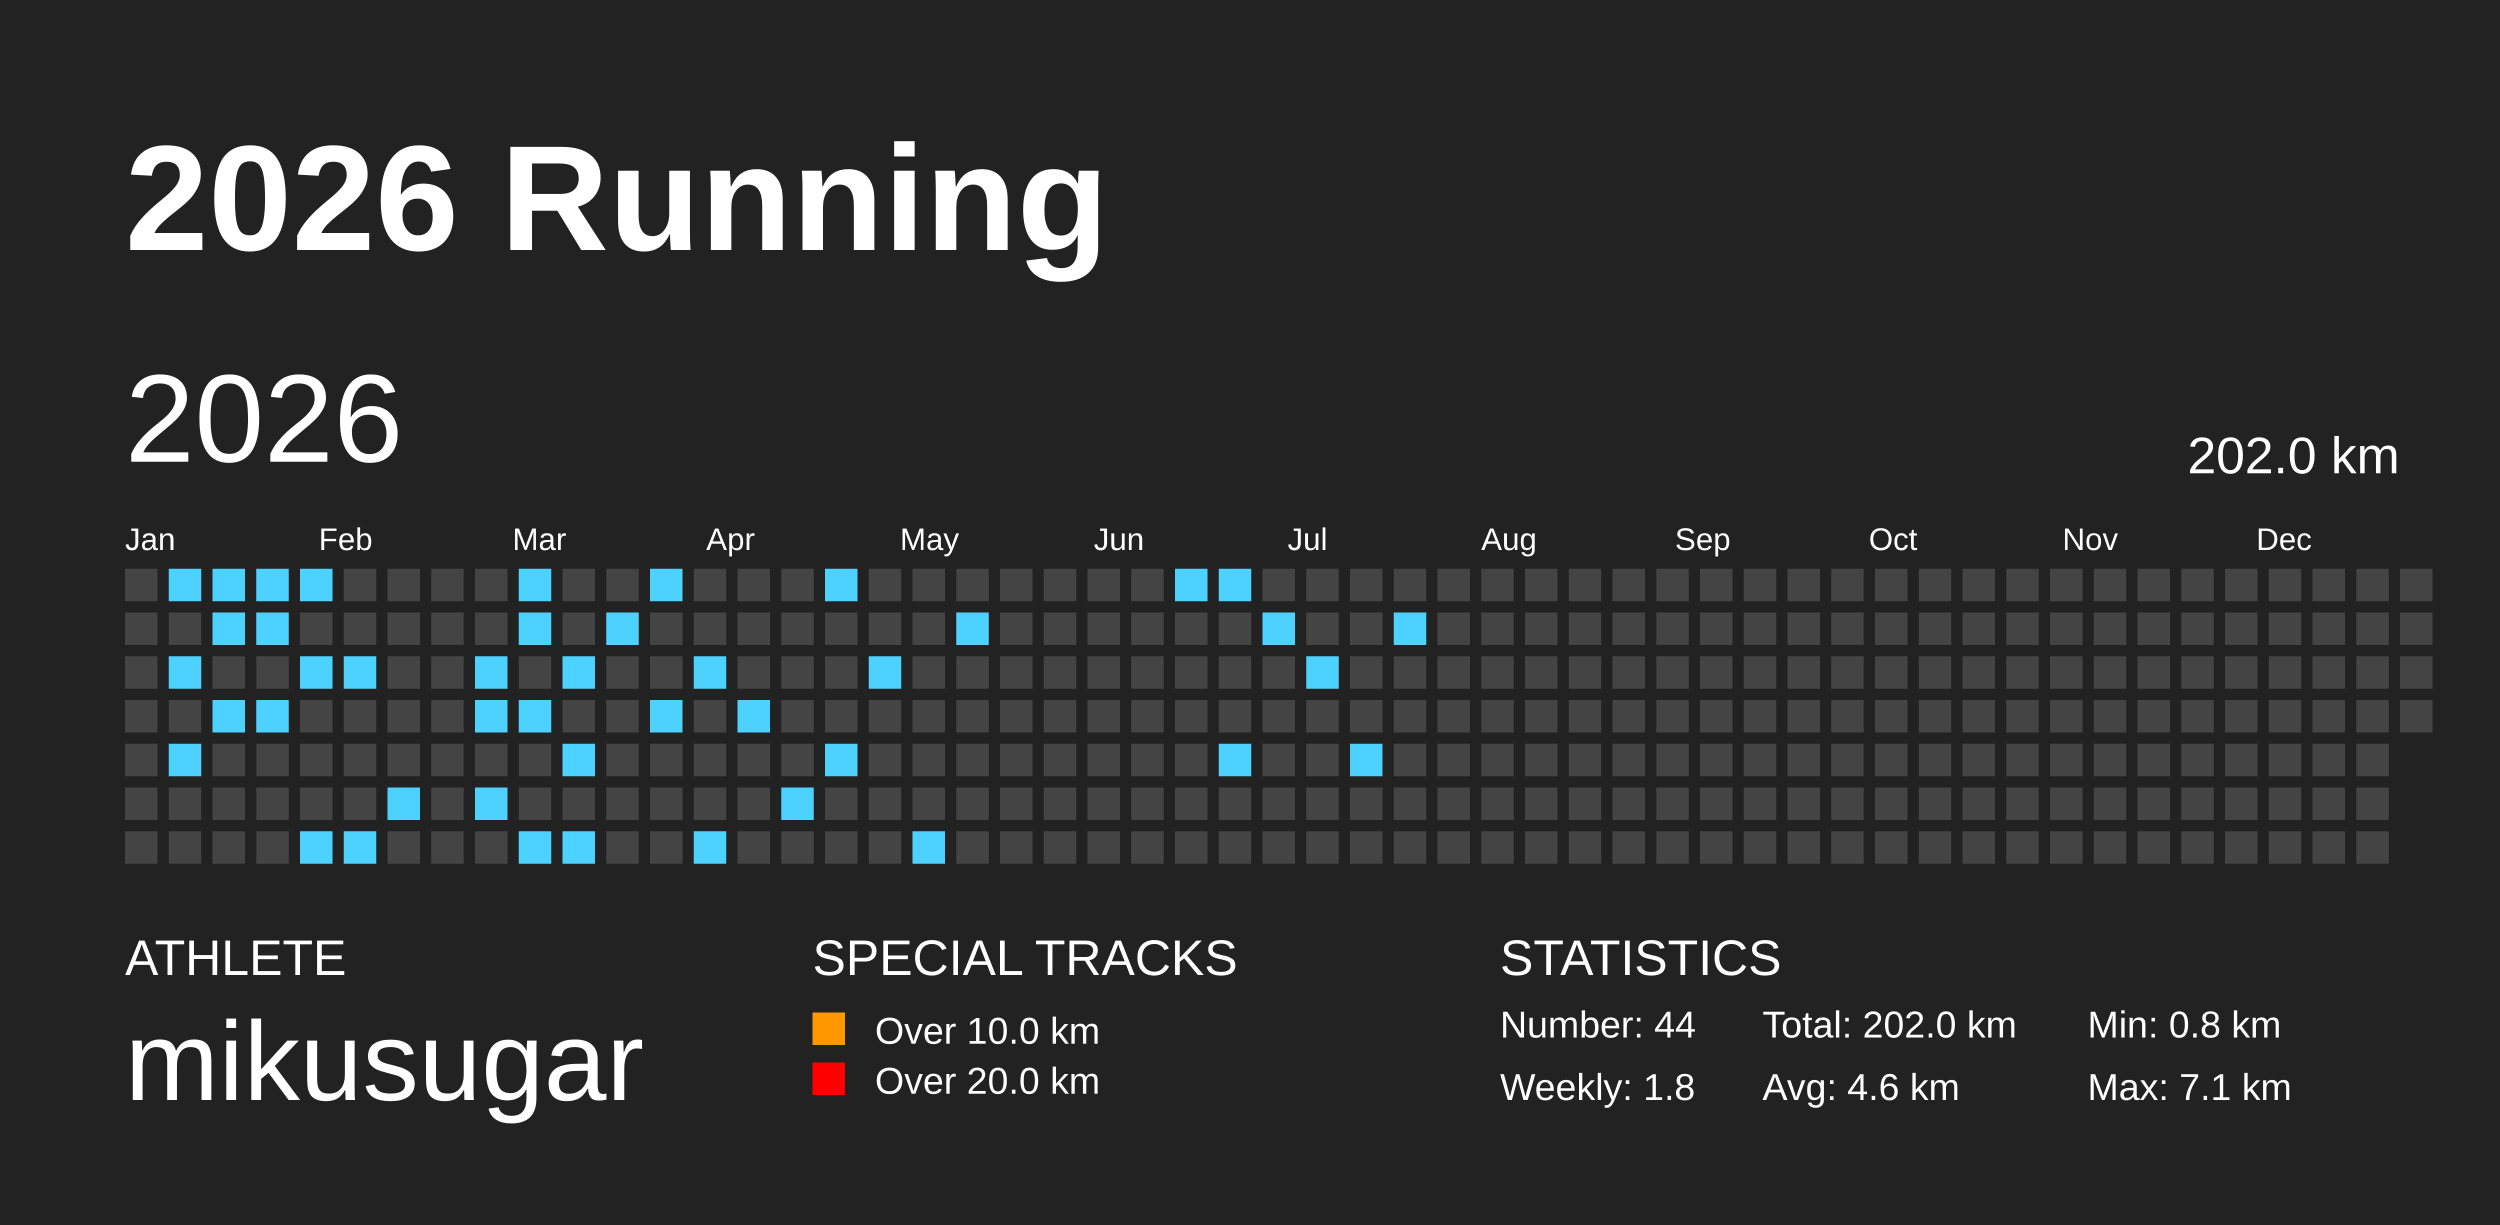
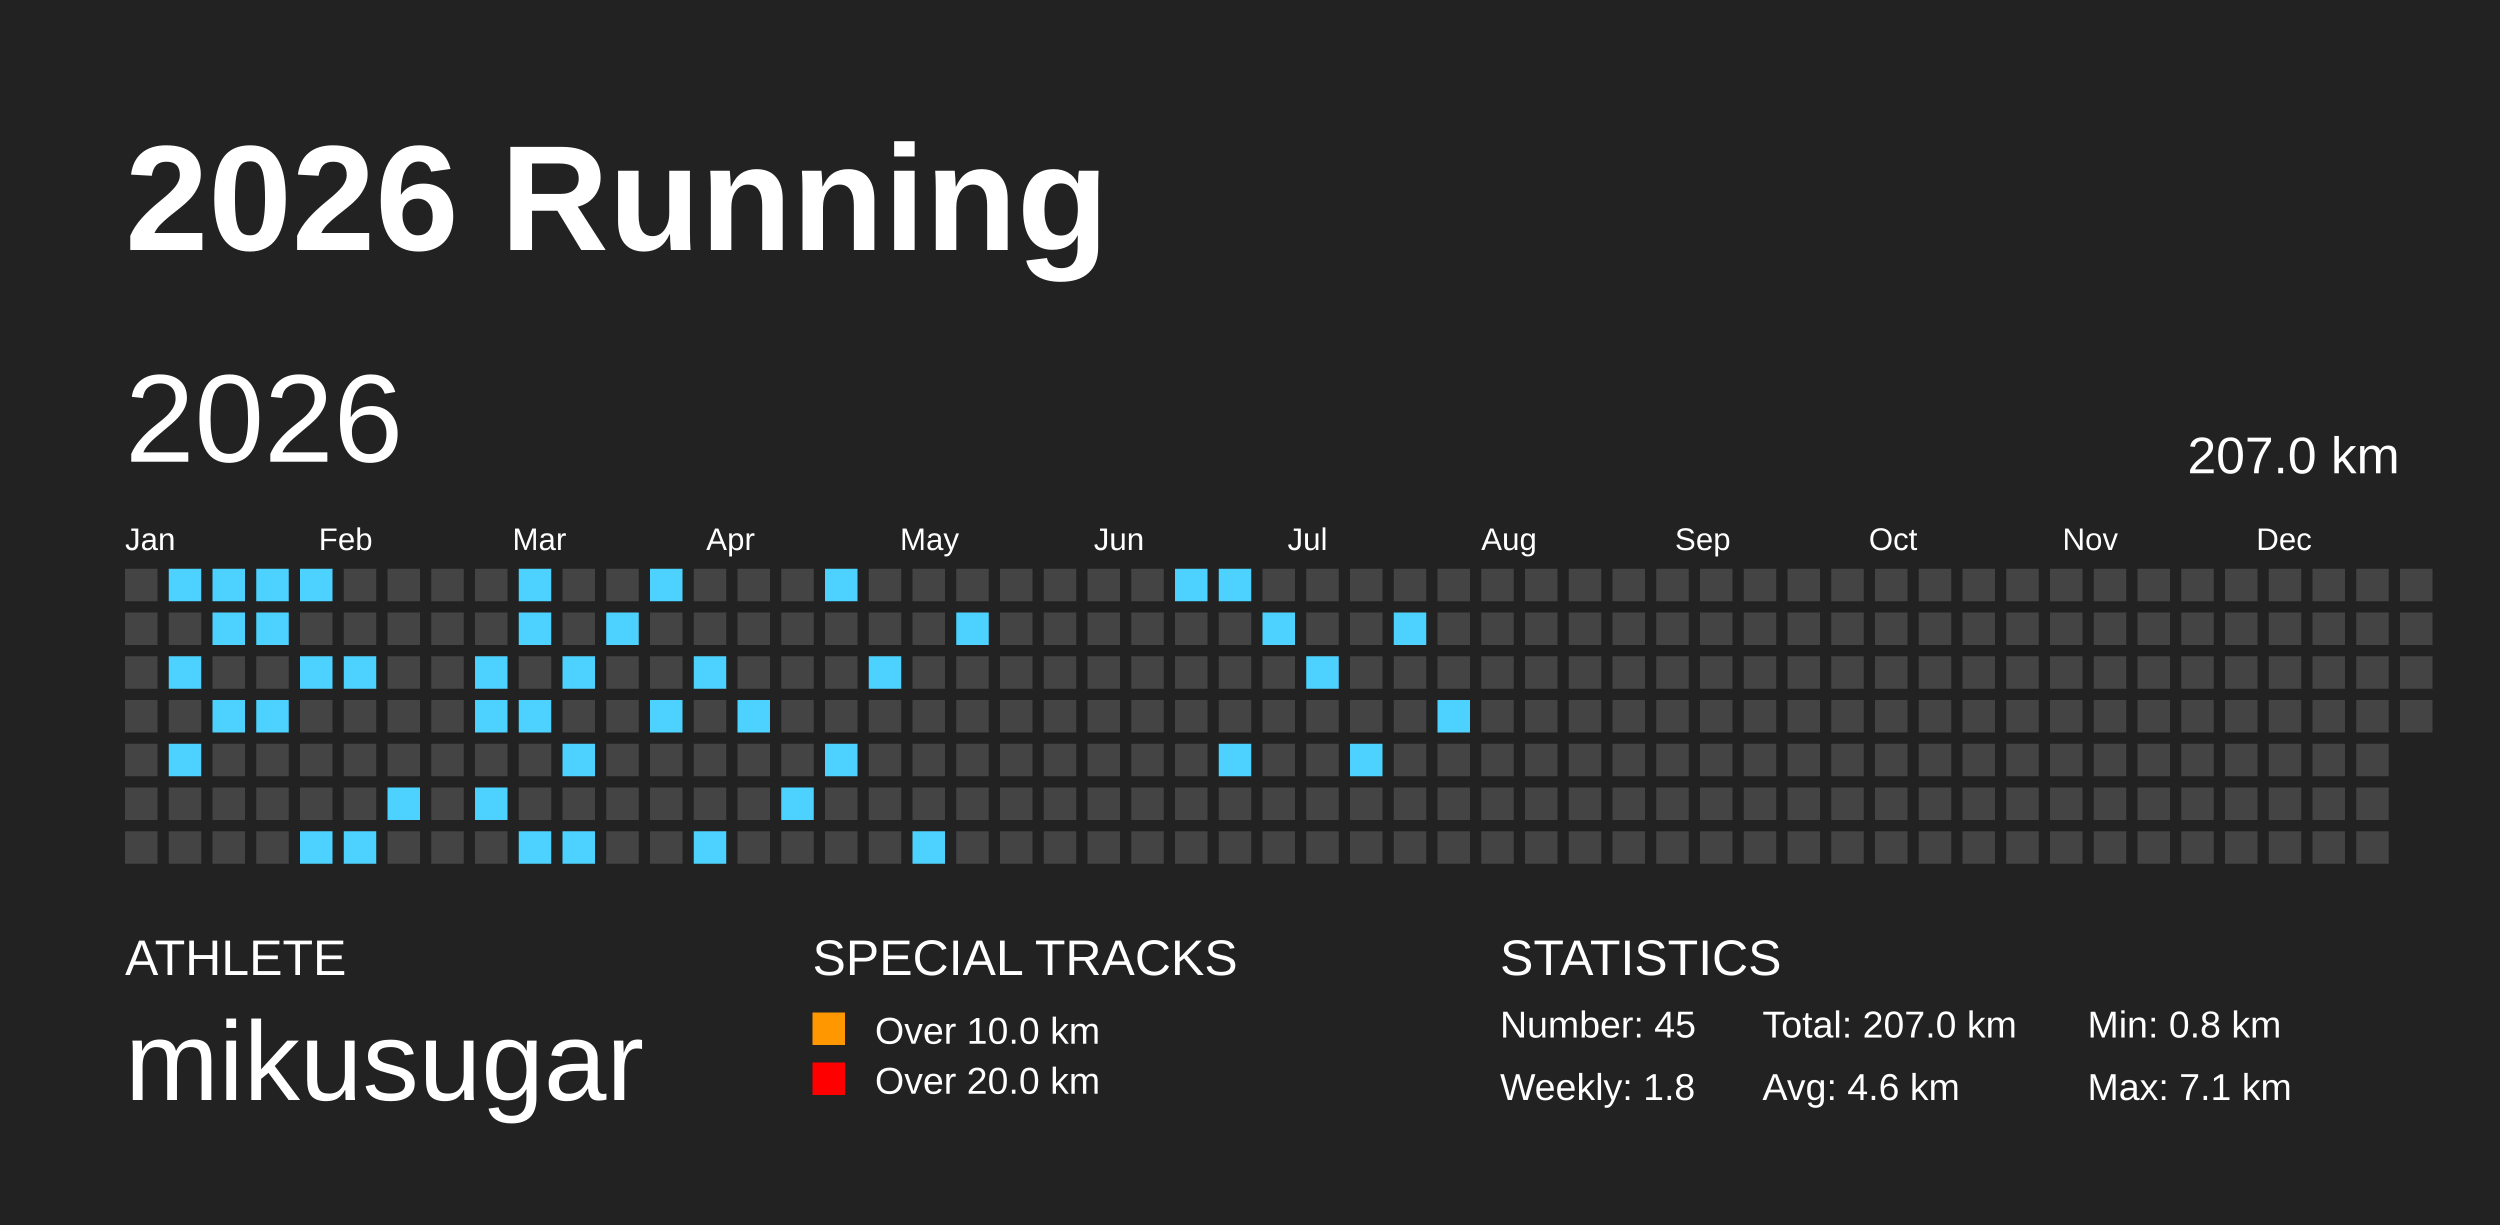
<svg xmlns="http://www.w3.org/2000/svg" baseProfile="full" height="98mm" version="1.1" viewBox="0,0,200,98" width="200mm">
  <defs />
  <rect fill="#222222" height="98" width="200" x="0" y="0" />
  <text fill="#FFFFFF" style="font-size:12px; font-family:Arial; font-weight:bold;" x="10" y="20">2026 Running</text>
  <text fill="#FFFFFF" style="font-size:4px; font-family:Arial" x="10" y="78">ATHLETE</text>
  <text fill="#FFFFFF" style="font-size:9px; font-family:Arial" x="10" y="88">mikusugar</text>
  <text fill="#FFFFFF" style="font-size:4px; font-family:Arial" x="65" y="78">SPECIAL TRACKS</text>
  <rect fill="#ff9800" height="2.6" width="2.6" x="65" y="81" />
  <text fill="#FFFFFF" style="font-size:3px; font-family:Arial" x="70" y="83.5">Over 10.0 km</text>
  <rect fill="red" height="2.6" width="2.6" x="65" y="85" />
  <text fill="#FFFFFF" style="font-size:3px; font-family:Arial" x="70" y="87.5">Over 20.0 km</text>
  <text fill="#FFFFFF" style="font-size:4px; font-family:Arial" x="120" y="78">STATISTICS</text>
-   <text fill="#FFFFFF" style="font-size:3px; font-family:Arial" x="120" y="83">Number: 44</text>
+   <text fill="#FFFFFF" style="font-size:3px; font-family:Arial" x="120" y="83">Number: 45</text>
  <text fill="#FFFFFF" style="font-size:3px; font-family:Arial" x="120" y="88">Weekly: 1.8</text>
-   <text fill="#FFFFFF" style="font-size:3px; font-family:Arial" x="141" y="83">Total: 202.0 km</text>
+   <text fill="#FFFFFF" style="font-size:3px; font-family:Arial" x="141" y="83">Total: 207.0 km</text>
  <text fill="#FFFFFF" style="font-size:3px; font-family:Arial" x="141" y="88">Avg: 4.6 km</text>
  <text fill="#FFFFFF" style="font-size:3px; font-family:Arial" x="167" y="83">Min: 0.8 km</text>
  <text fill="#FFFFFF" style="font-size:3px; font-family:Arial" x="167" y="88">Max: 7.1 km</text>
  <text dominant-baseline="hanging" fill="#FFFFFF" style="font-size:10.0px; font-family:Arial;" x="10" y="30">2026</text>
-   <text dominant-baseline="hanging" fill="#FFFFFF" style="font-size:4.125px; font-family:Arial;" x="175" y="35">202.0 km</text>
+   <text dominant-baseline="hanging" fill="#FFFFFF" style="font-size:4.125px; font-family:Arial;" x="175" y="35">207.0 km</text>
  <text fill="#FFFFFF" style="font-size:2.5px; font-family:Arial" x="10.0" y="44">Jan</text>
  <text fill="#FFFFFF" style="font-size:2.5px; font-family:Arial" x="25.5" y="44">Feb</text>
  <text fill="#FFFFFF" style="font-size:2.5px; font-family:Arial" x="41.0" y="44">Mar</text>
  <text fill="#FFFFFF" style="font-size:2.5px; font-family:Arial" x="56.5" y="44">Apr</text>
  <text fill="#FFFFFF" style="font-size:2.5px; font-family:Arial" x="72.0" y="44">May</text>
  <text fill="#FFFFFF" style="font-size:2.5px; font-family:Arial" x="87.5" y="44">Jun</text>
  <text fill="#FFFFFF" style="font-size:2.5px; font-family:Arial" x="103.0" y="44">Jul</text>
  <text fill="#FFFFFF" style="font-size:2.5px; font-family:Arial" x="118.5" y="44">Aug</text>
  <text fill="#FFFFFF" style="font-size:2.5px; font-family:Arial" x="134.0" y="44">Sep</text>
  <text fill="#FFFFFF" style="font-size:2.5px; font-family:Arial" x="149.5" y="44">Oct</text>
  <text fill="#FFFFFF" style="font-size:2.5px; font-family:Arial" x="165.0" y="44">Nov</text>
  <text fill="#FFFFFF" style="font-size:2.5px; font-family:Arial" x="180.5" y="44">Dec</text>
  <rect fill="#444444" height="2.6" width="2.6" x="10.0" y="45.5" />
  <rect fill="#444444" height="2.6" width="2.6" x="10.0" y="49.0" />
  <rect fill="#444444" height="2.6" width="2.6" x="10.0" y="52.5" />
  <rect fill="#444444" height="2.6" width="2.6" x="10.0" y="56.0" />
  <rect fill="#444444" height="2.6" width="2.6" x="10.0" y="59.5" />
  <rect fill="#444444" height="2.6" width="2.6" x="10.0" y="63.0" />
  <rect fill="#444444" height="2.6" width="2.6" x="10.0" y="66.5" />
  <rect fill="#4DD2FF" height="2.6" width="2.6" x="13.5" y="45.5" />
  <rect fill="#444444" height="2.6" width="2.6" x="13.5" y="49.0" />
  <rect fill="#4DD2FF" height="2.6" width="2.6" x="13.5" y="52.5" />
  <rect fill="#444444" height="2.6" width="2.6" x="13.5" y="56.0" />
  <rect fill="#4DD2FF" height="2.6" width="2.6" x="13.5" y="59.5" />
  <rect fill="#444444" height="2.6" width="2.6" x="13.5" y="63.0" />
  <rect fill="#444444" height="2.6" width="2.6" x="13.5" y="66.5" />
  <rect fill="#4DD2FF" height="2.6" width="2.6" x="17.0" y="45.5" />
  <rect fill="#4DD2FF" height="2.6" width="2.6" x="17.0" y="49.0" />
  <rect fill="#444444" height="2.6" width="2.6" x="17.0" y="52.5" />
  <rect fill="#4DD2FF" height="2.6" width="2.6" x="17.0" y="56.0" />
  <rect fill="#444444" height="2.6" width="2.6" x="17.0" y="59.5" />
  <rect fill="#444444" height="2.6" width="2.6" x="17.0" y="63.0" />
  <rect fill="#444444" height="2.6" width="2.6" x="17.0" y="66.5" />
  <rect fill="#4DD2FF" height="2.6" width="2.6" x="20.5" y="45.5" />
  <rect fill="#4DD2FF" height="2.6" width="2.6" x="20.5" y="49.0" />
  <rect fill="#444444" height="2.6" width="2.6" x="20.5" y="52.5" />
  <rect fill="#4DD2FF" height="2.6" width="2.6" x="20.5" y="56.0" />
  <rect fill="#444444" height="2.6" width="2.6" x="20.5" y="59.5" />
  <rect fill="#444444" height="2.6" width="2.6" x="20.5" y="63.0" />
  <rect fill="#444444" height="2.6" width="2.6" x="20.5" y="66.5" />
  <rect fill="#4DD2FF" height="2.6" width="2.6" x="24.0" y="45.5" />
  <rect fill="#444444" height="2.6" width="2.6" x="24.0" y="49.0" />
  <rect fill="#4DD2FF" height="2.6" width="2.6" x="24.0" y="52.5" />
  <rect fill="#444444" height="2.6" width="2.6" x="24.0" y="56.0" />
  <rect fill="#444444" height="2.6" width="2.6" x="24.0" y="59.5" />
  <rect fill="#444444" height="2.6" width="2.6" x="24.0" y="63.0" />
  <rect fill="#4DD2FF" height="2.6" width="2.6" x="24.0" y="66.5" />
  <rect fill="#444444" height="2.6" width="2.6" x="27.5" y="45.5" />
  <rect fill="#444444" height="2.6" width="2.6" x="27.5" y="49.0" />
  <rect fill="#4DD2FF" height="2.6" width="2.6" x="27.5" y="52.5" />
  <rect fill="#444444" height="2.6" width="2.6" x="27.5" y="56.0" />
  <rect fill="#444444" height="2.6" width="2.6" x="27.5" y="59.5" />
  <rect fill="#444444" height="2.6" width="2.6" x="27.5" y="63.0" />
  <rect fill="#4DD2FF" height="2.6" width="2.6" x="27.5" y="66.5" />
  <rect fill="#444444" height="2.6" width="2.6" x="31.0" y="45.5" />
  <rect fill="#444444" height="2.6" width="2.6" x="31.0" y="49.0" />
  <rect fill="#444444" height="2.6" width="2.6" x="31.0" y="52.5" />
  <rect fill="#444444" height="2.6" width="2.6" x="31.0" y="56.0" />
  <rect fill="#444444" height="2.6" width="2.6" x="31.0" y="59.5" />
  <rect fill="#4DD2FF" height="2.6" width="2.6" x="31.0" y="63.0" />
  <rect fill="#444444" height="2.6" width="2.6" x="31.0" y="66.5" />
  <rect fill="#444444" height="2.6" width="2.6" x="34.5" y="45.5" />
  <rect fill="#444444" height="2.6" width="2.6" x="34.5" y="49.0" />
  <rect fill="#444444" height="2.6" width="2.6" x="34.5" y="52.5" />
  <rect fill="#444444" height="2.6" width="2.6" x="34.5" y="56.0" />
  <rect fill="#444444" height="2.6" width="2.6" x="34.5" y="59.5" />
  <rect fill="#444444" height="2.6" width="2.6" x="34.5" y="63.0" />
  <rect fill="#444444" height="2.6" width="2.6" x="34.5" y="66.5" />
  <rect fill="#444444" height="2.6" width="2.6" x="38.0" y="45.5" />
  <rect fill="#444444" height="2.6" width="2.6" x="38.0" y="49.0" />
  <rect fill="#4DD2FF" height="2.6" width="2.6" x="38.0" y="52.5" />
  <rect fill="#4DD2FF" height="2.6" width="2.6" x="38.0" y="56.0" />
  <rect fill="#444444" height="2.6" width="2.6" x="38.0" y="59.5" />
  <rect fill="#4DD2FF" height="2.6" width="2.6" x="38.0" y="63.0" />
  <rect fill="#444444" height="2.6" width="2.6" x="38.0" y="66.5" />
  <rect fill="#4DD2FF" height="2.6" width="2.6" x="41.5" y="45.5" />
  <rect fill="#4DD2FF" height="2.6" width="2.6" x="41.5" y="49.0" />
  <rect fill="#444444" height="2.6" width="2.6" x="41.5" y="52.5" />
  <rect fill="#4DD2FF" height="2.6" width="2.6" x="41.5" y="56.0" />
  <rect fill="#444444" height="2.6" width="2.6" x="41.5" y="59.5" />
  <rect fill="#444444" height="2.6" width="2.6" x="41.5" y="63.0" />
  <rect fill="#4DD2FF" height="2.6" width="2.6" x="41.5" y="66.5" />
  <rect fill="#444444" height="2.6" width="2.6" x="45.0" y="45.5" />
  <rect fill="#444444" height="2.6" width="2.6" x="45.0" y="49.0" />
  <rect fill="#4DD2FF" height="2.6" width="2.6" x="45.0" y="52.5" />
  <rect fill="#444444" height="2.6" width="2.6" x="45.0" y="56.0" />
  <rect fill="#4DD2FF" height="2.6" width="2.6" x="45.0" y="59.5" />
  <rect fill="#444444" height="2.6" width="2.6" x="45.0" y="63.0" />
  <rect fill="#4DD2FF" height="2.6" width="2.6" x="45.0" y="66.5" />
  <rect fill="#444444" height="2.6" width="2.6" x="48.5" y="45.5" />
  <rect fill="#4DD2FF" height="2.6" width="2.6" x="48.5" y="49.0" />
  <rect fill="#444444" height="2.6" width="2.6" x="48.5" y="52.5" />
  <rect fill="#444444" height="2.6" width="2.6" x="48.5" y="56.0" />
  <rect fill="#444444" height="2.6" width="2.6" x="48.5" y="59.5" />
  <rect fill="#444444" height="2.6" width="2.6" x="48.5" y="63.0" />
  <rect fill="#444444" height="2.6" width="2.6" x="48.5" y="66.5" />
  <rect fill="#4DD2FF" height="2.6" width="2.6" x="52.0" y="45.5" />
  <rect fill="#444444" height="2.6" width="2.6" x="52.0" y="49.0" />
  <rect fill="#444444" height="2.6" width="2.6" x="52.0" y="52.5" />
  <rect fill="#4DD2FF" height="2.6" width="2.6" x="52.0" y="56.0" />
  <rect fill="#444444" height="2.6" width="2.6" x="52.0" y="59.5" />
  <rect fill="#444444" height="2.6" width="2.6" x="52.0" y="63.0" />
  <rect fill="#444444" height="2.6" width="2.6" x="52.0" y="66.5" />
  <rect fill="#444444" height="2.6" width="2.6" x="55.5" y="45.5" />
  <rect fill="#444444" height="2.6" width="2.6" x="55.5" y="49.0" />
  <rect fill="#4DD2FF" height="2.6" width="2.6" x="55.5" y="52.5" />
  <rect fill="#444444" height="2.6" width="2.6" x="55.5" y="56.0" />
  <rect fill="#444444" height="2.6" width="2.6" x="55.5" y="59.5" />
  <rect fill="#444444" height="2.6" width="2.6" x="55.5" y="63.0" />
  <rect fill="#4DD2FF" height="2.6" width="2.6" x="55.5" y="66.5" />
  <rect fill="#444444" height="2.6" width="2.6" x="59.0" y="45.5" />
  <rect fill="#444444" height="2.6" width="2.6" x="59.0" y="49.0" />
  <rect fill="#444444" height="2.6" width="2.6" x="59.0" y="52.5" />
  <rect fill="#4DD2FF" height="2.6" width="2.6" x="59.0" y="56.0" />
  <rect fill="#444444" height="2.6" width="2.6" x="59.0" y="59.5" />
  <rect fill="#444444" height="2.6" width="2.6" x="59.0" y="63.0" />
  <rect fill="#444444" height="2.6" width="2.6" x="59.0" y="66.5" />
  <rect fill="#444444" height="2.6" width="2.6" x="62.5" y="45.5" />
  <rect fill="#444444" height="2.6" width="2.6" x="62.5" y="49.0" />
  <rect fill="#444444" height="2.6" width="2.6" x="62.5" y="52.5" />
  <rect fill="#444444" height="2.6" width="2.6" x="62.5" y="56.0" />
  <rect fill="#444444" height="2.6" width="2.6" x="62.5" y="59.5" />
  <rect fill="#4DD2FF" height="2.6" width="2.6" x="62.5" y="63.0" />
  <rect fill="#444444" height="2.6" width="2.6" x="62.5" y="66.5" />
  <rect fill="#4DD2FF" height="2.6" width="2.6" x="66.0" y="45.5" />
  <rect fill="#444444" height="2.6" width="2.6" x="66.0" y="49.0" />
  <rect fill="#444444" height="2.6" width="2.6" x="66.0" y="52.5" />
  <rect fill="#444444" height="2.6" width="2.6" x="66.0" y="56.0" />
  <rect fill="#4DD2FF" height="2.6" width="2.6" x="66.0" y="59.5" />
  <rect fill="#444444" height="2.6" width="2.6" x="66.0" y="63.0" />
  <rect fill="#444444" height="2.6" width="2.6" x="66.0" y="66.5" />
  <rect fill="#444444" height="2.6" width="2.6" x="69.5" y="45.5" />
  <rect fill="#444444" height="2.6" width="2.6" x="69.5" y="49.0" />
  <rect fill="#4DD2FF" height="2.6" width="2.6" x="69.5" y="52.5" />
  <rect fill="#444444" height="2.6" width="2.6" x="69.5" y="56.0" />
  <rect fill="#444444" height="2.6" width="2.6" x="69.5" y="59.5" />
  <rect fill="#444444" height="2.6" width="2.6" x="69.5" y="63.0" />
  <rect fill="#444444" height="2.6" width="2.6" x="69.5" y="66.5" />
  <rect fill="#444444" height="2.6" width="2.6" x="73.0" y="45.5" />
  <rect fill="#444444" height="2.6" width="2.6" x="73.0" y="49.0" />
  <rect fill="#444444" height="2.6" width="2.6" x="73.0" y="52.5" />
  <rect fill="#444444" height="2.6" width="2.6" x="73.0" y="56.0" />
  <rect fill="#444444" height="2.6" width="2.6" x="73.0" y="59.5" />
  <rect fill="#444444" height="2.6" width="2.6" x="73.0" y="63.0" />
  <rect fill="#4DD2FF" height="2.6" width="2.6" x="73.0" y="66.5" />
  <rect fill="#444444" height="2.6" width="2.6" x="76.5" y="45.5" />
  <rect fill="#4DD2FF" height="2.6" width="2.6" x="76.5" y="49.0" />
  <rect fill="#444444" height="2.6" width="2.6" x="76.5" y="52.5" />
  <rect fill="#444444" height="2.6" width="2.6" x="76.5" y="56.0" />
  <rect fill="#444444" height="2.6" width="2.6" x="76.5" y="59.5" />
  <rect fill="#444444" height="2.6" width="2.6" x="76.5" y="63.0" />
  <rect fill="#444444" height="2.6" width="2.6" x="76.5" y="66.5" />
  <rect fill="#444444" height="2.6" width="2.6" x="80.0" y="45.5" />
  <rect fill="#444444" height="2.6" width="2.6" x="80.0" y="49.0" />
  <rect fill="#444444" height="2.6" width="2.6" x="80.0" y="52.5" />
  <rect fill="#444444" height="2.6" width="2.6" x="80.0" y="56.0" />
  <rect fill="#444444" height="2.6" width="2.6" x="80.0" y="59.5" />
  <rect fill="#444444" height="2.6" width="2.6" x="80.0" y="63.0" />
  <rect fill="#444444" height="2.6" width="2.6" x="80.0" y="66.5" />
  <rect fill="#444444" height="2.6" width="2.6" x="83.5" y="45.5" />
  <rect fill="#444444" height="2.6" width="2.6" x="83.5" y="49.0" />
  <rect fill="#444444" height="2.6" width="2.6" x="83.5" y="52.5" />
  <rect fill="#444444" height="2.6" width="2.6" x="83.5" y="56.0" />
  <rect fill="#444444" height="2.6" width="2.6" x="83.5" y="59.5" />
  <rect fill="#444444" height="2.6" width="2.6" x="83.5" y="63.0" />
  <rect fill="#444444" height="2.6" width="2.6" x="83.5" y="66.5" />
  <rect fill="#444444" height="2.6" width="2.6" x="87.0" y="45.5" />
  <rect fill="#444444" height="2.6" width="2.6" x="87.0" y="49.0" />
  <rect fill="#444444" height="2.6" width="2.6" x="87.0" y="52.5" />
  <rect fill="#444444" height="2.6" width="2.6" x="87.0" y="56.0" />
  <rect fill="#444444" height="2.6" width="2.6" x="87.0" y="59.5" />
  <rect fill="#444444" height="2.6" width="2.6" x="87.0" y="63.0" />
  <rect fill="#444444" height="2.6" width="2.6" x="87.0" y="66.5" />
  <rect fill="#444444" height="2.6" width="2.6" x="90.5" y="45.5" />
  <rect fill="#444444" height="2.6" width="2.6" x="90.5" y="49.0" />
  <rect fill="#444444" height="2.6" width="2.6" x="90.5" y="52.5" />
  <rect fill="#444444" height="2.6" width="2.6" x="90.5" y="56.0" />
  <rect fill="#444444" height="2.6" width="2.6" x="90.5" y="59.5" />
  <rect fill="#444444" height="2.6" width="2.6" x="90.5" y="63.0" />
  <rect fill="#444444" height="2.6" width="2.6" x="90.5" y="66.5" />
  <rect fill="#4DD2FF" height="2.6" width="2.6" x="94.0" y="45.5" />
  <rect fill="#444444" height="2.6" width="2.6" x="94.0" y="49.0" />
  <rect fill="#444444" height="2.6" width="2.6" x="94.0" y="52.5" />
  <rect fill="#444444" height="2.6" width="2.6" x="94.0" y="56.0" />
  <rect fill="#444444" height="2.6" width="2.6" x="94.0" y="59.5" />
  <rect fill="#444444" height="2.6" width="2.6" x="94.0" y="63.0" />
  <rect fill="#444444" height="2.6" width="2.6" x="94.0" y="66.5" />
  <rect fill="#4DD2FF" height="2.6" width="2.6" x="97.5" y="45.5" />
  <rect fill="#444444" height="2.6" width="2.6" x="97.5" y="49.0" />
  <rect fill="#444444" height="2.6" width="2.6" x="97.5" y="52.5" />
  <rect fill="#444444" height="2.6" width="2.6" x="97.5" y="56.0" />
  <rect fill="#4DD2FF" height="2.6" width="2.6" x="97.5" y="59.5" />
  <rect fill="#444444" height="2.6" width="2.6" x="97.5" y="63.0" />
  <rect fill="#444444" height="2.6" width="2.6" x="97.5" y="66.5" />
  <rect fill="#444444" height="2.6" width="2.6" x="101.0" y="45.5" />
  <rect fill="#4DD2FF" height="2.6" width="2.6" x="101.0" y="49.0" />
  <rect fill="#444444" height="2.6" width="2.6" x="101.0" y="52.5" />
  <rect fill="#444444" height="2.6" width="2.6" x="101.0" y="56.0" />
  <rect fill="#444444" height="2.6" width="2.6" x="101.0" y="59.5" />
  <rect fill="#444444" height="2.6" width="2.6" x="101.0" y="63.0" />
  <rect fill="#444444" height="2.6" width="2.6" x="101.0" y="66.5" />
  <rect fill="#444444" height="2.6" width="2.6" x="104.5" y="45.5" />
  <rect fill="#444444" height="2.6" width="2.6" x="104.5" y="49.0" />
  <rect fill="#4DD2FF" height="2.6" width="2.6" x="104.5" y="52.5" />
  <rect fill="#444444" height="2.6" width="2.6" x="104.5" y="56.0" />
  <rect fill="#444444" height="2.6" width="2.6" x="104.5" y="59.5" />
  <rect fill="#444444" height="2.6" width="2.6" x="104.5" y="63.0" />
  <rect fill="#444444" height="2.6" width="2.6" x="104.5" y="66.5" />
  <rect fill="#444444" height="2.6" width="2.6" x="108.0" y="45.5" />
  <rect fill="#444444" height="2.6" width="2.6" x="108.0" y="49.0" />
  <rect fill="#444444" height="2.6" width="2.6" x="108.0" y="52.5" />
  <rect fill="#444444" height="2.6" width="2.6" x="108.0" y="56.0" />
  <rect fill="#4DD2FF" height="2.6" width="2.6" x="108.0" y="59.5" />
  <rect fill="#444444" height="2.6" width="2.6" x="108.0" y="63.0" />
  <rect fill="#444444" height="2.6" width="2.6" x="108.0" y="66.5" />
  <rect fill="#444444" height="2.6" width="2.6" x="111.5" y="45.5" />
  <rect fill="#4DD2FF" height="2.6" width="2.6" x="111.5" y="49.0" />
  <rect fill="#444444" height="2.6" width="2.6" x="111.5" y="52.5" />
  <rect fill="#444444" height="2.6" width="2.6" x="111.5" y="56.0" />
  <rect fill="#444444" height="2.6" width="2.6" x="111.5" y="59.5" />
  <rect fill="#444444" height="2.6" width="2.6" x="111.5" y="63.0" />
  <rect fill="#444444" height="2.6" width="2.6" x="111.5" y="66.5" />
  <rect fill="#444444" height="2.6" width="2.6" x="115.0" y="45.5" />
  <rect fill="#444444" height="2.6" width="2.6" x="115.0" y="49.0" />
  <rect fill="#444444" height="2.6" width="2.6" x="115.0" y="52.5" />
-   <rect fill="#444444" height="2.6" width="2.6" x="115.0" y="56.0" />
+   <rect fill="#4DD2FF" height="2.6" width="2.6" x="115.0" y="56.0" />
  <rect fill="#444444" height="2.6" width="2.6" x="115.0" y="59.5" />
  <rect fill="#444444" height="2.6" width="2.6" x="115.0" y="63.0" />
  <rect fill="#444444" height="2.6" width="2.6" x="115.0" y="66.5" />
  <rect fill="#444444" height="2.6" width="2.6" x="118.5" y="45.5" />
  <rect fill="#444444" height="2.6" width="2.6" x="118.5" y="49.0" />
  <rect fill="#444444" height="2.6" width="2.6" x="118.5" y="52.5" />
  <rect fill="#444444" height="2.6" width="2.6" x="118.5" y="56.0" />
  <rect fill="#444444" height="2.6" width="2.6" x="118.5" y="59.5" />
  <rect fill="#444444" height="2.6" width="2.6" x="118.5" y="63.0" />
  <rect fill="#444444" height="2.6" width="2.6" x="118.5" y="66.5" />
  <rect fill="#444444" height="2.6" width="2.6" x="122.0" y="45.5" />
  <rect fill="#444444" height="2.6" width="2.6" x="122.0" y="49.0" />
  <rect fill="#444444" height="2.6" width="2.6" x="122.0" y="52.5" />
  <rect fill="#444444" height="2.6" width="2.6" x="122.0" y="56.0" />
  <rect fill="#444444" height="2.6" width="2.6" x="122.0" y="59.5" />
  <rect fill="#444444" height="2.6" width="2.6" x="122.0" y="63.0" />
  <rect fill="#444444" height="2.6" width="2.6" x="122.0" y="66.5" />
  <rect fill="#444444" height="2.6" width="2.6" x="125.5" y="45.5" />
  <rect fill="#444444" height="2.6" width="2.6" x="125.5" y="49.0" />
  <rect fill="#444444" height="2.6" width="2.6" x="125.5" y="52.5" />
  <rect fill="#444444" height="2.6" width="2.6" x="125.5" y="56.0" />
  <rect fill="#444444" height="2.6" width="2.6" x="125.5" y="59.5" />
  <rect fill="#444444" height="2.6" width="2.6" x="125.5" y="63.0" />
  <rect fill="#444444" height="2.6" width="2.6" x="125.5" y="66.5" />
  <rect fill="#444444" height="2.6" width="2.6" x="129.0" y="45.5" />
  <rect fill="#444444" height="2.6" width="2.6" x="129.0" y="49.0" />
  <rect fill="#444444" height="2.6" width="2.6" x="129.0" y="52.5" />
  <rect fill="#444444" height="2.6" width="2.6" x="129.0" y="56.0" />
  <rect fill="#444444" height="2.6" width="2.6" x="129.0" y="59.5" />
  <rect fill="#444444" height="2.6" width="2.6" x="129.0" y="63.0" />
  <rect fill="#444444" height="2.6" width="2.6" x="129.0" y="66.5" />
  <rect fill="#444444" height="2.6" width="2.6" x="132.5" y="45.5" />
  <rect fill="#444444" height="2.6" width="2.6" x="132.5" y="49.0" />
  <rect fill="#444444" height="2.6" width="2.6" x="132.5" y="52.5" />
  <rect fill="#444444" height="2.6" width="2.6" x="132.5" y="56.0" />
  <rect fill="#444444" height="2.6" width="2.6" x="132.5" y="59.5" />
  <rect fill="#444444" height="2.6" width="2.6" x="132.5" y="63.0" />
  <rect fill="#444444" height="2.6" width="2.6" x="132.5" y="66.5" />
  <rect fill="#444444" height="2.6" width="2.6" x="136.0" y="45.5" />
  <rect fill="#444444" height="2.6" width="2.6" x="136.0" y="49.0" />
  <rect fill="#444444" height="2.6" width="2.6" x="136.0" y="52.5" />
  <rect fill="#444444" height="2.6" width="2.6" x="136.0" y="56.0" />
  <rect fill="#444444" height="2.6" width="2.6" x="136.0" y="59.5" />
  <rect fill="#444444" height="2.6" width="2.6" x="136.0" y="63.0" />
  <rect fill="#444444" height="2.6" width="2.6" x="136.0" y="66.5" />
  <rect fill="#444444" height="2.6" width="2.6" x="139.5" y="45.5" />
  <rect fill="#444444" height="2.6" width="2.6" x="139.5" y="49.0" />
  <rect fill="#444444" height="2.6" width="2.6" x="139.5" y="52.5" />
  <rect fill="#444444" height="2.6" width="2.6" x="139.5" y="56.0" />
  <rect fill="#444444" height="2.6" width="2.6" x="139.5" y="59.5" />
  <rect fill="#444444" height="2.6" width="2.6" x="139.5" y="63.0" />
  <rect fill="#444444" height="2.6" width="2.6" x="139.5" y="66.5" />
  <rect fill="#444444" height="2.6" width="2.6" x="143.0" y="45.5" />
  <rect fill="#444444" height="2.6" width="2.6" x="143.0" y="49.0" />
  <rect fill="#444444" height="2.6" width="2.6" x="143.0" y="52.5" />
  <rect fill="#444444" height="2.6" width="2.6" x="143.0" y="56.0" />
  <rect fill="#444444" height="2.6" width="2.6" x="143.0" y="59.5" />
  <rect fill="#444444" height="2.6" width="2.6" x="143.0" y="63.0" />
  <rect fill="#444444" height="2.6" width="2.6" x="143.0" y="66.5" />
  <rect fill="#444444" height="2.6" width="2.6" x="146.5" y="45.5" />
  <rect fill="#444444" height="2.6" width="2.6" x="146.5" y="49.0" />
  <rect fill="#444444" height="2.6" width="2.6" x="146.5" y="52.5" />
  <rect fill="#444444" height="2.6" width="2.6" x="146.5" y="56.0" />
  <rect fill="#444444" height="2.6" width="2.6" x="146.5" y="59.5" />
  <rect fill="#444444" height="2.6" width="2.6" x="146.5" y="63.0" />
  <rect fill="#444444" height="2.6" width="2.6" x="146.5" y="66.5" />
  <rect fill="#444444" height="2.6" width="2.6" x="150.0" y="45.5" />
  <rect fill="#444444" height="2.6" width="2.6" x="150.0" y="49.0" />
  <rect fill="#444444" height="2.6" width="2.6" x="150.0" y="52.5" />
  <rect fill="#444444" height="2.6" width="2.6" x="150.0" y="56.0" />
  <rect fill="#444444" height="2.6" width="2.6" x="150.0" y="59.5" />
  <rect fill="#444444" height="2.6" width="2.6" x="150.0" y="63.0" />
  <rect fill="#444444" height="2.6" width="2.6" x="150.0" y="66.5" />
  <rect fill="#444444" height="2.6" width="2.6" x="153.5" y="45.5" />
  <rect fill="#444444" height="2.6" width="2.6" x="153.5" y="49.0" />
  <rect fill="#444444" height="2.6" width="2.6" x="153.5" y="52.5" />
  <rect fill="#444444" height="2.6" width="2.6" x="153.5" y="56.0" />
  <rect fill="#444444" height="2.6" width="2.6" x="153.5" y="59.5" />
  <rect fill="#444444" height="2.6" width="2.6" x="153.5" y="63.0" />
  <rect fill="#444444" height="2.6" width="2.6" x="153.5" y="66.5" />
  <rect fill="#444444" height="2.6" width="2.6" x="157.0" y="45.5" />
  <rect fill="#444444" height="2.6" width="2.6" x="157.0" y="49.0" />
  <rect fill="#444444" height="2.6" width="2.6" x="157.0" y="52.5" />
  <rect fill="#444444" height="2.6" width="2.6" x="157.0" y="56.0" />
  <rect fill="#444444" height="2.6" width="2.6" x="157.0" y="59.5" />
  <rect fill="#444444" height="2.6" width="2.6" x="157.0" y="63.0" />
  <rect fill="#444444" height="2.6" width="2.6" x="157.0" y="66.5" />
  <rect fill="#444444" height="2.6" width="2.6" x="160.5" y="45.5" />
  <rect fill="#444444" height="2.6" width="2.6" x="160.5" y="49.0" />
  <rect fill="#444444" height="2.6" width="2.6" x="160.5" y="52.5" />
  <rect fill="#444444" height="2.6" width="2.6" x="160.5" y="56.0" />
  <rect fill="#444444" height="2.6" width="2.6" x="160.5" y="59.5" />
  <rect fill="#444444" height="2.6" width="2.6" x="160.5" y="63.0" />
  <rect fill="#444444" height="2.6" width="2.6" x="160.5" y="66.5" />
  <rect fill="#444444" height="2.6" width="2.6" x="164.0" y="45.5" />
  <rect fill="#444444" height="2.6" width="2.6" x="164.0" y="49.0" />
  <rect fill="#444444" height="2.6" width="2.6" x="164.0" y="52.5" />
  <rect fill="#444444" height="2.6" width="2.6" x="164.0" y="56.0" />
  <rect fill="#444444" height="2.6" width="2.6" x="164.0" y="59.5" />
  <rect fill="#444444" height="2.6" width="2.6" x="164.0" y="63.0" />
  <rect fill="#444444" height="2.6" width="2.6" x="164.0" y="66.5" />
  <rect fill="#444444" height="2.6" width="2.6" x="167.5" y="45.5" />
  <rect fill="#444444" height="2.6" width="2.6" x="167.5" y="49.0" />
  <rect fill="#444444" height="2.6" width="2.6" x="167.5" y="52.5" />
  <rect fill="#444444" height="2.6" width="2.6" x="167.5" y="56.0" />
  <rect fill="#444444" height="2.6" width="2.6" x="167.5" y="59.5" />
  <rect fill="#444444" height="2.6" width="2.6" x="167.5" y="63.0" />
  <rect fill="#444444" height="2.6" width="2.6" x="167.5" y="66.5" />
  <rect fill="#444444" height="2.6" width="2.6" x="171.0" y="45.5" />
  <rect fill="#444444" height="2.6" width="2.6" x="171.0" y="49.0" />
  <rect fill="#444444" height="2.6" width="2.6" x="171.0" y="52.5" />
  <rect fill="#444444" height="2.6" width="2.6" x="171.0" y="56.0" />
  <rect fill="#444444" height="2.6" width="2.6" x="171.0" y="59.5" />
  <rect fill="#444444" height="2.6" width="2.6" x="171.0" y="63.0" />
  <rect fill="#444444" height="2.6" width="2.6" x="171.0" y="66.5" />
  <rect fill="#444444" height="2.6" width="2.6" x="174.5" y="45.5" />
  <rect fill="#444444" height="2.6" width="2.6" x="174.5" y="49.0" />
  <rect fill="#444444" height="2.6" width="2.6" x="174.5" y="52.5" />
  <rect fill="#444444" height="2.6" width="2.6" x="174.5" y="56.0" />
  <rect fill="#444444" height="2.6" width="2.6" x="174.5" y="59.5" />
  <rect fill="#444444" height="2.6" width="2.6" x="174.5" y="63.0" />
  <rect fill="#444444" height="2.6" width="2.6" x="174.5" y="66.5" />
  <rect fill="#444444" height="2.6" width="2.6" x="178.0" y="45.5" />
  <rect fill="#444444" height="2.6" width="2.6" x="178.0" y="49.0" />
  <rect fill="#444444" height="2.6" width="2.6" x="178.0" y="52.5" />
  <rect fill="#444444" height="2.6" width="2.6" x="178.0" y="56.0" />
  <rect fill="#444444" height="2.6" width="2.6" x="178.0" y="59.5" />
  <rect fill="#444444" height="2.6" width="2.6" x="178.0" y="63.0" />
  <rect fill="#444444" height="2.6" width="2.6" x="178.0" y="66.5" />
  <rect fill="#444444" height="2.6" width="2.6" x="181.5" y="45.5" />
  <rect fill="#444444" height="2.6" width="2.6" x="181.5" y="49.0" />
  <rect fill="#444444" height="2.6" width="2.6" x="181.5" y="52.5" />
  <rect fill="#444444" height="2.6" width="2.6" x="181.5" y="56.0" />
  <rect fill="#444444" height="2.6" width="2.6" x="181.5" y="59.5" />
  <rect fill="#444444" height="2.6" width="2.6" x="181.5" y="63.0" />
  <rect fill="#444444" height="2.6" width="2.6" x="181.5" y="66.5" />
  <rect fill="#444444" height="2.6" width="2.6" x="185.0" y="45.5" />
  <rect fill="#444444" height="2.6" width="2.6" x="185.0" y="49.0" />
  <rect fill="#444444" height="2.6" width="2.6" x="185.0" y="52.5" />
  <rect fill="#444444" height="2.6" width="2.6" x="185.0" y="56.0" />
  <rect fill="#444444" height="2.6" width="2.6" x="185.0" y="59.5" />
  <rect fill="#444444" height="2.6" width="2.6" x="185.0" y="63.0" />
  <rect fill="#444444" height="2.6" width="2.6" x="185.0" y="66.5" />
  <rect fill="#444444" height="2.6" width="2.6" x="188.5" y="45.5" />
  <rect fill="#444444" height="2.6" width="2.6" x="188.5" y="49.0" />
  <rect fill="#444444" height="2.6" width="2.6" x="188.5" y="52.5" />
  <rect fill="#444444" height="2.6" width="2.6" x="188.5" y="56.0" />
  <rect fill="#444444" height="2.6" width="2.6" x="188.5" y="59.5" />
  <rect fill="#444444" height="2.6" width="2.6" x="188.5" y="63.0" />
  <rect fill="#444444" height="2.6" width="2.6" x="188.5" y="66.5" />
  <rect fill="#444444" height="2.6" width="2.6" x="192.0" y="45.5" />
  <rect fill="#444444" height="2.6" width="2.6" x="192.0" y="49.0" />
  <rect fill="#444444" height="2.6" width="2.6" x="192.0" y="52.5" />
  <rect fill="#444444" height="2.6" width="2.6" x="192.0" y="56.0" />
</svg>
